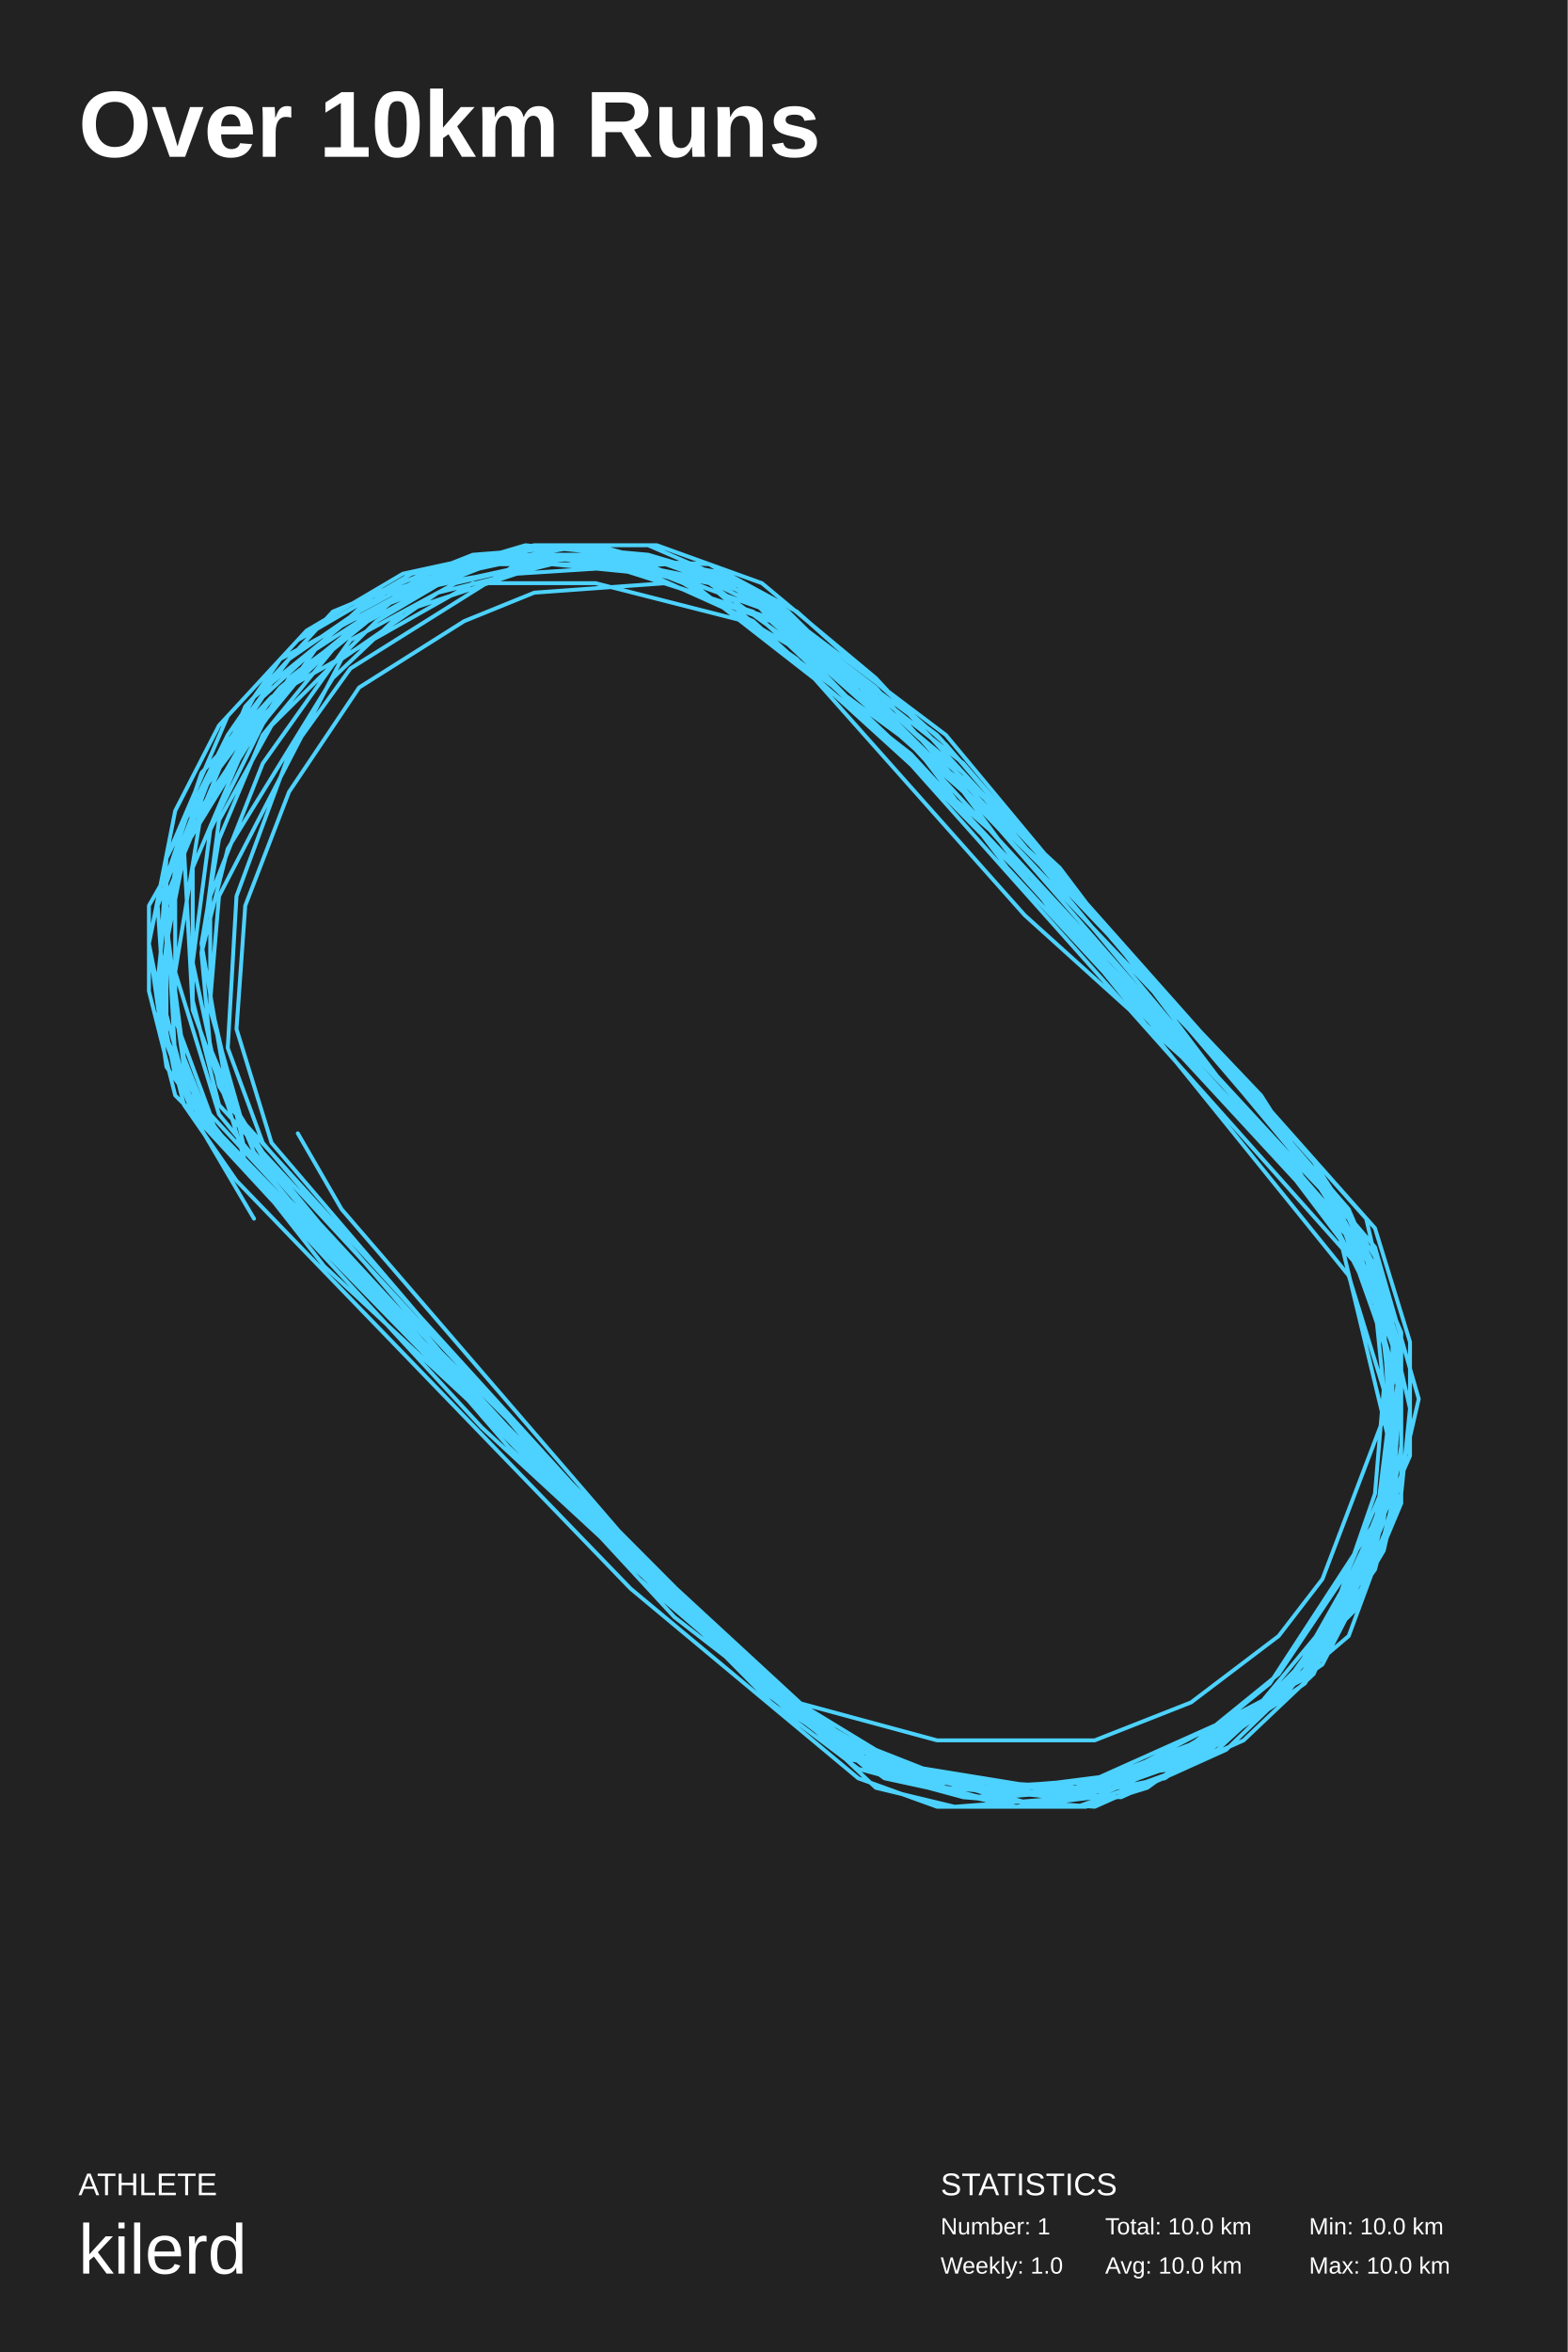
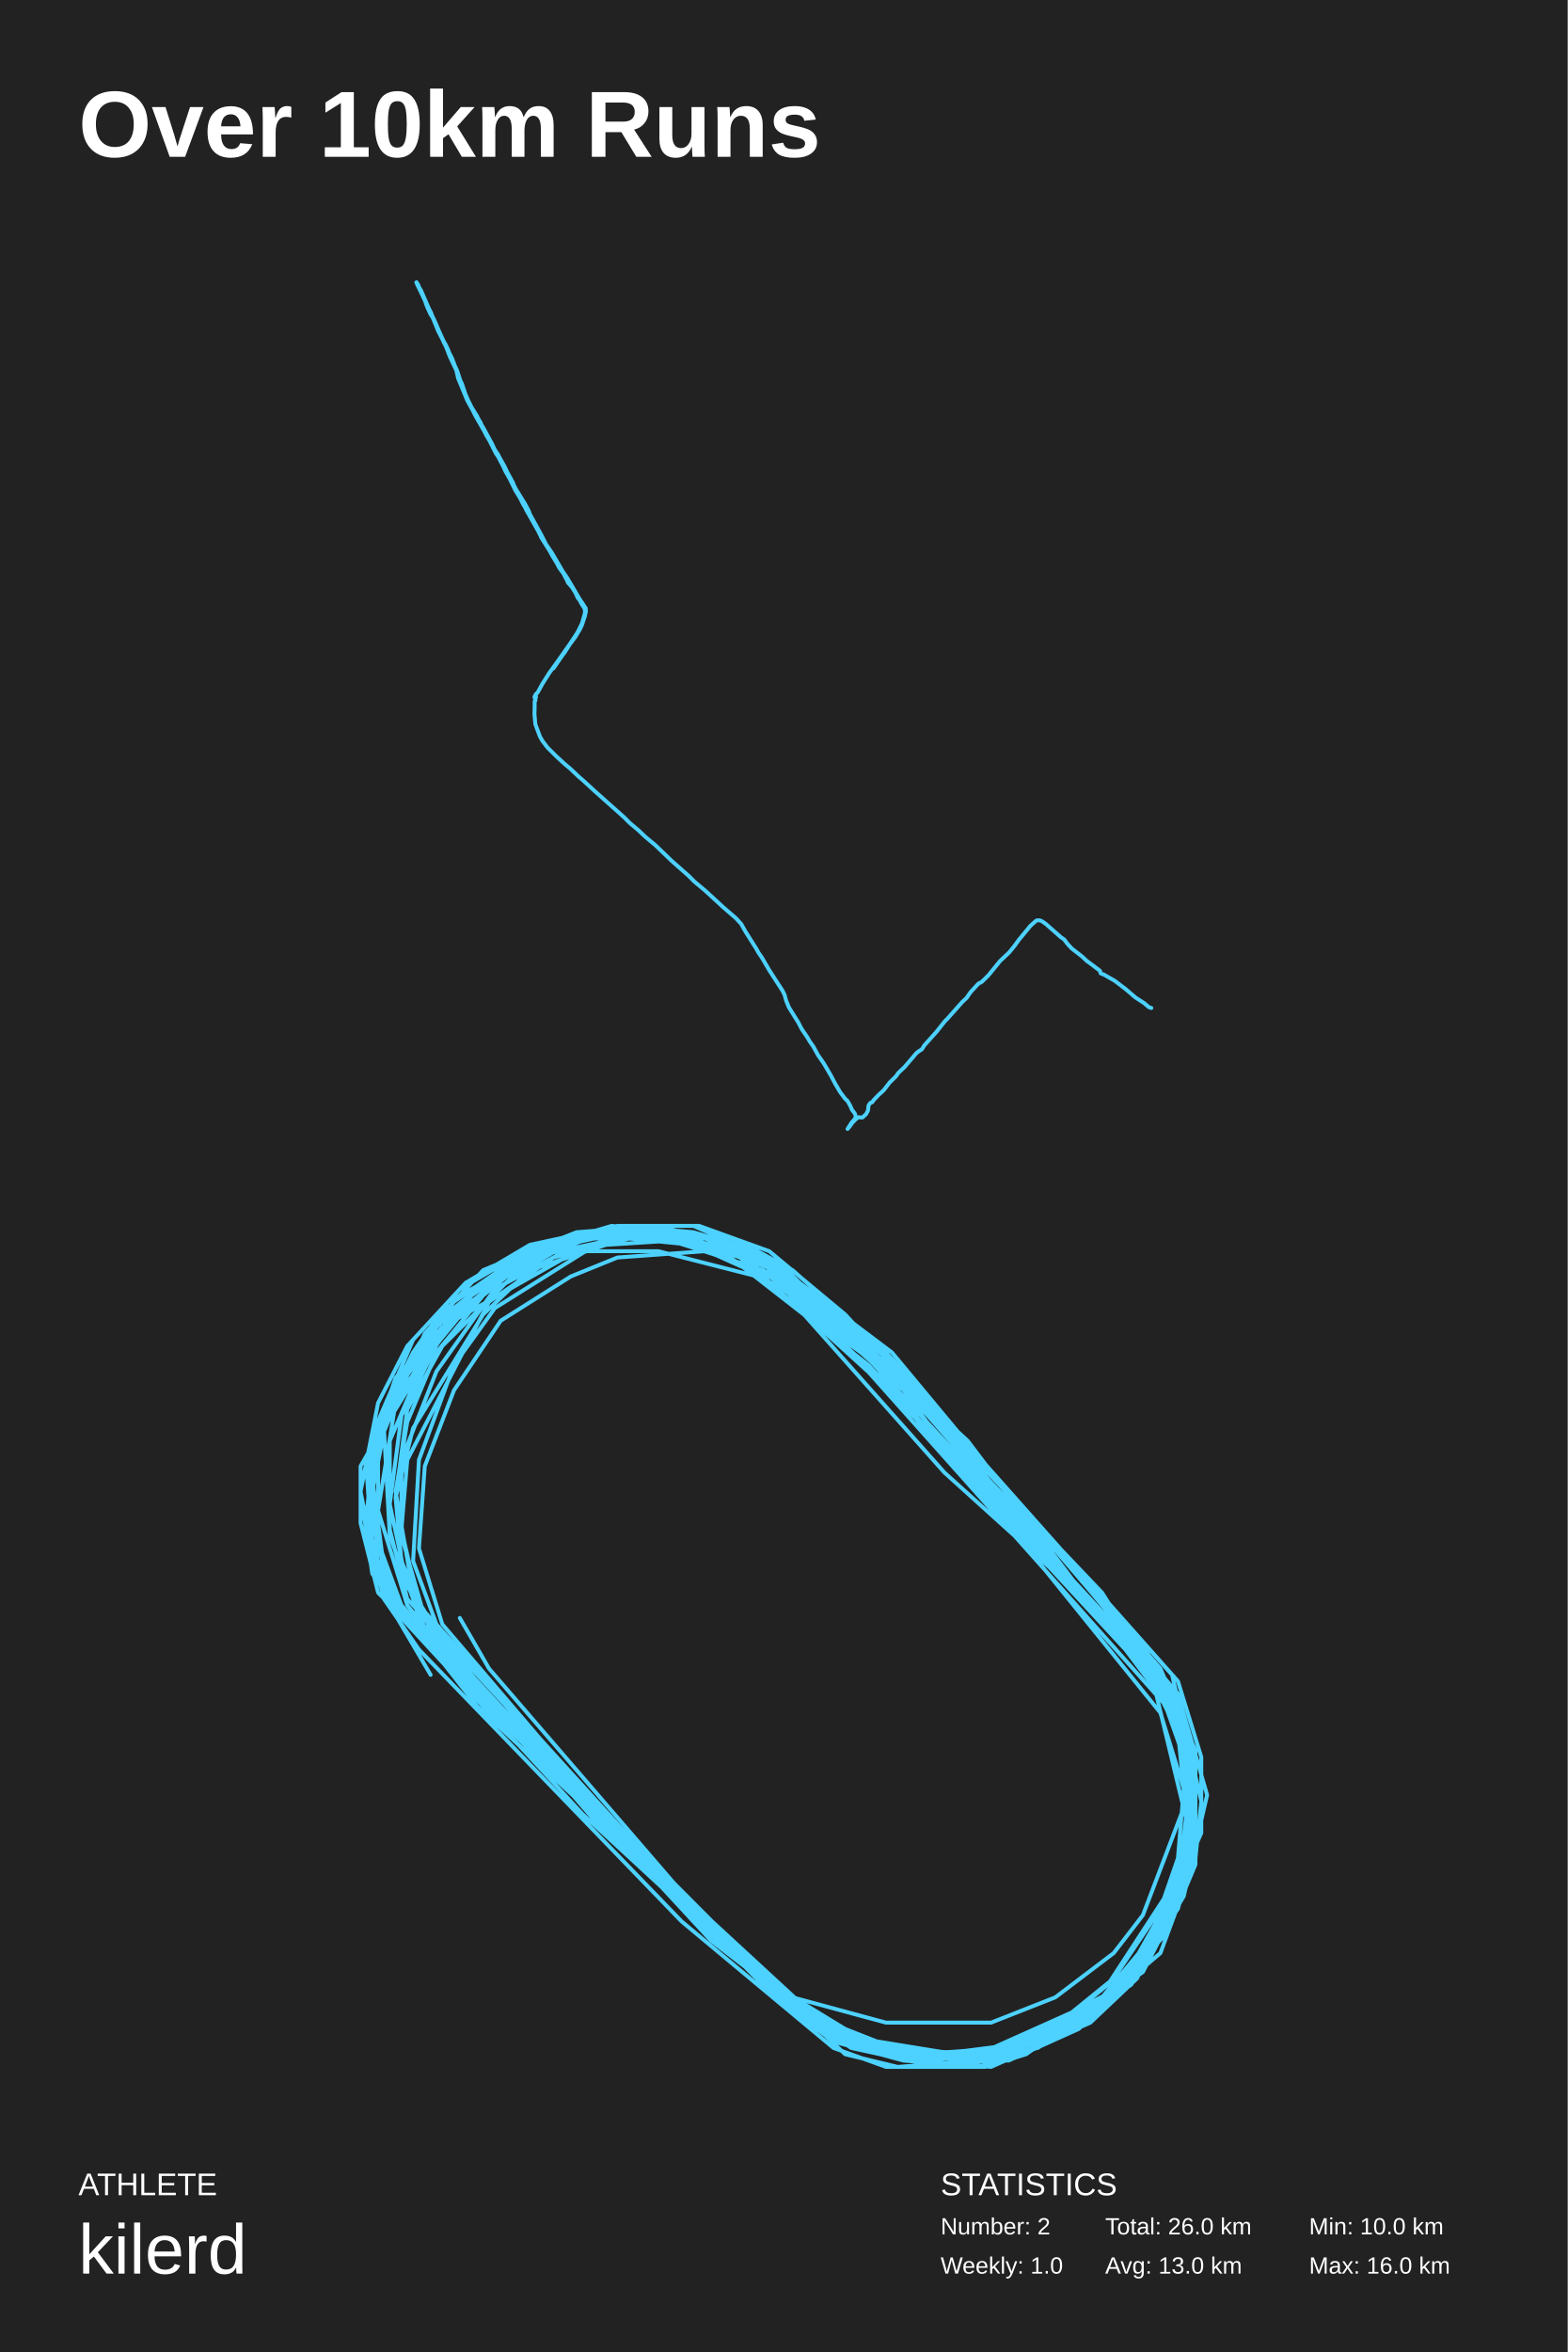
<svg xmlns="http://www.w3.org/2000/svg" baseProfile="full" height="300mm" version="1.1" viewBox="0,0,200,300" width="200mm">
  <defs />
  <rect fill="#222222" height="300" width="200" x="0" y="0" />
  <text fill="#FFFFFF" style="font-size:12px; font-family:Arial; font-weight:bold;" x="10" y="20">Over 10km Runs</text>
  <text fill="#FFFFFF" style="font-size:4px; font-family:Arial" x="10" y="280">ATHLETE</text>
  <text fill="#FFFFFF" style="font-size:9px; font-family:Arial" x="10" y="290">kilerd</text>
  <text fill="#FFFFFF" style="font-size:4px; font-family:Arial" x="120" y="280">STATISTICS</text>
-   <text fill="#FFFFFF" style="font-size:3px; font-family:Arial" x="120" y="285">Number: 1</text>
+   <text fill="#FFFFFF" style="font-size:3px; font-family:Arial" x="120" y="285">Number: 2</text>
  <text fill="#FFFFFF" style="font-size:3px; font-family:Arial" x="120" y="290">Weekly: 1.0</text>
-   <text fill="#FFFFFF" style="font-size:3px; font-family:Arial" x="141" y="285">Total: 10.0 km</text>
-   <text fill="#FFFFFF" style="font-size:3px; font-family:Arial" x="141" y="290">Avg: 10.0 km</text>
+   <text fill="#FFFFFF" style="font-size:3px; font-family:Arial" x="141" y="285">Total: 26.0 km</text>
+   <text fill="#FFFFFF" style="font-size:3px; font-family:Arial" x="141" y="290">Avg: 13.0 km</text>
  <text fill="#FFFFFF" style="font-size:3px; font-family:Arial" x="167" y="285">Min: 10.0 km</text>
-   <text fill="#FFFFFF" style="font-size:3px; font-family:Arial" x="167" y="290">Max: 10.0 km</text>
-   <polyline fill="none" points="37.993,144.556 43.579,154.235 90.503,208.676 107.262,223.194 116.2,226.823 134.076,229.243 149.717,224.404 163.124,213.515 172.062,200.208 177.648,186.9 177.648,176.011 174.297,160.284 163.124,143.346 120.669,98.583 99.441,79.226 84.917,74.386 68.159,75.596 59.221,79.226 45.814,87.694 36.876,101.003 31.29,115.52 30.172,131.248 34.641,145.766 75.979,194.158 111.731,228.033 121.786,230.453 137.428,229.243 167.593,213.515 179.883,185.69 179.883,171.172 175.414,156.654 119.552,93.744 98.324,78.016 84.917,73.177 70.393,71.967 55.869,75.596 43.579,84.065 27.938,114.311 26.821,127.619 31.29,146.976 81.566,201.417 108.379,224.404 129.607,228.033 148.6,225.614 157.538,220.774 173.179,205.047 178.766,191.739 178.766,178.431 175.414,166.333 168.71,153.025 111.731,87.694 92.738,73.177 78.214,70.757 65.924,71.967 44.697,85.275 36.876,96.163 30.172,114.311 29.055,133.668 33.524,145.766 72.628,191.739 101.676,217.145 119.552,221.984 139.662,221.984 151.952,217.145 163.124,208.676 168.71,201.417 176.531,180.851 178.766,172.382 175.414,163.913 135.193,110.681 97.207,75.596 84.917,71.967 65.924,73.177 51.4,78.016 42.462,86.485 29.055,108.261 25.703,121.569 26.821,133.668 31.29,148.185 98.324,215.935 115.083,225.614 132.959,230.453 147.483,225.614 163.124,215.935 176.531,197.788 181.0,178.431 175.414,159.074 120.669,94.953 101.676,78.016 92.738,73.177 79.331,70.757 60.338,71.967 48.048,79.226 34.641,92.534 27.938,104.632 25.703,121.569 26.821,133.668 32.407,146.976 64.807,184.48 99.441,217.145 110.614,224.404 124.021,229.243 137.428,228.033 156.421,220.774 166.476,213.515 177.648,189.319 178.766,176.011 175.414,162.703 168.71,150.605 122.903,97.373 98.324,78.016 86.034,71.967 73.745,70.757 58.103,74.386 44.697,81.645 33.524,97.373 26.821,114.311 26.821,128.828 31.29,144.556 50.283,167.543 81.566,201.417 110.614,225.614 124.021,229.243 138.545,228.033 153.069,223.194 164.241,214.725 173.179,203.837 178.766,190.529 178.766,176.011 175.414,161.493 136.31,119.15 122.903,101.003 98.324,79.226 81.566,73.177 69.276,70.757 52.517,74.386 42.462,82.855 33.524,93.744 27.938,107.052 25.703,120.36 29.055,139.717 35.759,150.605 63.69,182.06 110.614,225.614 125.138,229.243 137.428,228.033 149.717,224.404 160.89,217.145 170.945,205.047 176.531,191.739 178.766,172.382 175.414,161.493 172.062,155.444 124.021,104.632 96.09,79.226 82.683,73.177 70.393,71.967 55.869,74.386 44.697,80.436 34.641,90.114 26.821,105.842 24.586,122.779 27.938,138.507 34.641,149.395 79.331,197.788 111.731,225.614 130.724,228.033 144.131,226.823 157.538,220.774 167.593,211.096 174.297,200.208 177.648,184.48 176.531,168.752 174.297,160.284 126.255,105.842 91.621,75.596 79.331,70.757 67.041,69.547 54.752,73.177 36.876,86.485 23.469,108.261 24.586,128.828 29.055,140.927 96.09,214.725 109.497,223.194 120.669,228.033 135.193,229.243 148.6,225.614 162.007,214.725 175.414,194.158 178.766,178.431 176.531,165.123 165.359,150.605 128.49,110.681 112.848,90.114 100.559,78.016 90.503,71.967 63.69,70.757 51.4,75.596 40.228,84.065 31.29,94.953 24.586,110.681 24.586,127.619 27.938,140.927 77.097,194.158 107.262,221.984 124.021,228.033 136.31,229.243 148.6,226.823 163.124,217.145 175.414,195.368 177.648,177.221 175.414,163.913 112.848,93.744 96.09,78.016 77.097,71.967 68.159,71.967 51.4,75.596 40.228,82.855 25.703,103.422 22.352,123.989 27.938,142.136 36.876,153.025 98.324,214.725 111.731,224.404 122.903,228.033 143.014,229.243 156.421,223.194 166.476,213.515 174.297,202.627 177.648,188.109 177.648,174.801 172.062,157.864 119.552,99.793 101.676,82.855 87.152,74.386 74.862,69.547 60.338,71.967 49.166,76.806 35.759,87.694 25.703,101.003 20.117,115.52 21.234,132.458 27.938,145.766 96.09,214.725 107.262,223.194 127.372,229.243 141.897,228.033 158.655,219.565 168.71,211.096 174.297,200.208 177.648,185.69 170.945,157.864 164.241,146.976 130.724,116.73 101.676,84.065 86.034,73.177 72.628,70.757 56.986,71.967 45.814,78.016 32.407,88.904 24.586,103.422 21.234,120.36 23.469,136.087 29.055,146.976 71.51,190.529 100.559,218.355 111.731,225.614 124.021,228.033 145.248,226.823 155.303,223.194 169.828,209.886 176.531,194.158 177.648,180.851 177.648,167.543 172.062,155.444 110.614,88.904 90.503,74.386 78.214,71.967 62.572,71.967 46.931,78.016 33.524,91.324 24.586,104.632 21.234,117.94 23.469,134.877 26.821,143.346 93.855,212.306 111.731,223.194 124.021,228.033 137.428,228.033 157.538,220.774 167.593,211.096 175.414,200.208 177.648,191.739 178.766,174.801 175.414,161.493 122.903,98.583 93.855,74.386 75.979,69.547 60.338,70.757 48.048,75.596 33.524,88.904 25.703,101.003 21.234,115.52 22.352,134.877 27.938,145.766 98.324,217.145 109.497,225.614 122.903,229.243 139.662,230.453 158.655,221.984 167.593,213.515 177.648,190.529 176.531,167.543 173.179,156.654 144.131,121.569 111.731,86.485 97.207,74.386 83.8,69.547 69.276,69.547 51.4,75.596 33.524,90.114 19.0,115.52 19.0,126.409 22.352,139.717 93.855,211.096 107.262,221.984 131.841,230.453 164.241,215.935 168.71,209.886 175.414,190.529 176.531,177.221 172.062,162.703 132.959,114.311 93.855,74.386 82.683,69.547 68.159,69.547 51.4,73.177 39.11,80.436 27.938,92.534 22.352,103.422 19.0,120.36 21.234,136.087 29.055,146.976 77.097,195.368 99.441,215.935 110.614,224.404 132.959,228.033 149.717,225.614 160.89,218.355 169.828,207.466 177.648,190.529 178.766,173.592 175.414,160.284 167.593,148.185 136.31,113.101 94.972,75.596 84.917,71.967 64.807,70.757 52.517,73.177 37.993,81.645 29.055,91.324 21.234,109.471 19.0,120.36 22.352,137.297 41.345,161.493 105.028,220.774 118.434,226.823 137.428,228.033 148.6,224.404 163.124,215.935 170.945,205.047 177.648,188.109 175.414,166.333 170.945,154.235 120.669,93.744 94.972,74.386 82.683,70.757 69.276,69.547 55.869,73.177 35.759,84.065 29.055,93.744 21.234,109.471 20.117,127.619 23.469,140.927 30.172,150.605 80.448,202.627 109.497,226.823 119.552,230.453 138.545,230.453 146.366,228.033 163.124,215.935 172.062,205.047 177.648,188.109 178.766,174.801 173.179,159.074 160.89,139.717 122.903,99.793 94.972,79.226 75.979,74.386 60.338,74.386 34.641,88.904 25.703,98.583 21.234,111.891 21.234,132.458 25.703,143.346 96.09,214.725 109.497,224.404 122.903,229.243 137.428,230.453 150.834,225.614 166.476,214.725 176.531,197.788 178.766,184.48 178.766,169.962 172.062,154.235 138.545,115.52 94.972,74.386 81.566,70.757 67.041,70.757 52.517,74.386 35.759,87.694 26.821,98.583 22.352,110.681 20.117,130.038 24.586,142.136 61.455,182.06 99.441,217.145 112.848,226.823 129.607,230.453 139.662,229.243 156.421,221.984 172.062,208.676 178.766,190.529 179.883,179.641 174.297,155.444 145.248,122.779 105.028,82.855 92.738,74.386 80.448,71.967 63.69,70.757 49.166,75.596 36.876,84.065 27.938,96.163 22.352,110.681 22.352,130.038 26.821,142.136 86.034,206.257 109.497,224.404 126.255,228.033 141.897,226.823 156.421,220.774 168.71,212.306 174.297,201.417 177.648,180.851 176.531,171.172 170.945,155.444 116.2,96.163 88.269,74.386 73.745,70.757 56.986,71.967 42.462,78.016 31.29,90.114 21.234,114.311 20.117,125.199 24.586,142.136 32.407,155.444" stroke="#4DD2FF" stroke-linecap="round" stroke-linejoin="round" stroke-width="0.5" />
+   <text fill="#FFFFFF" style="font-size:3px; font-family:Arial" x="167" y="290">Max: 16.0 km</text>
+   <polyline fill="none" points="146.886,128.57 146.564,128.462 145.969,127.952 144.854,127.228 143.664,126.208 142.227,125.108 140.814,124.303 140.443,124.168 140.393,124.115 140.343,123.846 140.294,123.793 138.609,122.531 138.039,121.995 136.725,120.975 136.18,120.384 135.759,119.821 135.387,119.579 133.405,117.835 132.984,117.54 132.711,117.406 132.414,117.379 132.191,117.432 131.472,118.076 129.985,119.875 129.465,120.599 128.746,121.485 127.581,122.585 126.094,124.41 125.252,125.242 124.831,125.457 123.864,126.503 123.567,126.906 123.344,127.255 122.774,127.791 120.89,129.911 120.543,130.26 119.478,131.602 117.941,133.319 117.595,133.856 117.198,134.098 116.901,134.339 115.414,136.084 114.596,136.862 114.299,137.291 113.506,138.069 112.737,139.062 112.093,139.653 111.449,140.324 111.275,140.592 111.077,140.646 111.003,140.726 110.805,140.994 110.73,141.665 110.482,142.122 110.036,142.524 109.937,142.551 109.59,142.497 109.219,142.712 108.723,143.222 108.426,143.651 108.128,144.0 108.624,143.222 109.144,142.605 109.169,142.363 109.045,142.014 108.698,141.558 108.45,140.994 108.103,140.404 107.831,140.163 107.186,139.304 106.567,138.257 105.972,137.13 105.105,135.654 104.361,134.581 103.742,133.454 103.321,132.863 102.974,132.273 102.28,131.253 101.834,130.394 100.644,128.489 100.273,127.577 100.099,126.906 99.851,126.396 98.166,123.793 97.225,122.182 96.729,121.458 96.531,121.082 95.093,118.801 94.548,117.835 93.879,117.11 92.293,115.742 89.988,113.621 88.576,112.441 87.857,111.716 85.726,109.837 83.57,107.771 82.282,106.697 81.439,105.892 80.349,104.98 79.63,104.255 75.863,100.9 74.376,99.532 73.782,99.022 72.766,98.056 71.997,97.411 71.006,96.499 69.866,95.372 69.172,94.459 68.875,93.922 68.305,92.393 68.28,92.178 68.181,91.051 68.206,90.38 68.206,89.494 68.305,89.36 68.231,89.333 68.33,89.091 68.379,88.823 68.231,89.038 68.181,88.93 68.231,88.796 68.355,88.555 68.602,88.313 69.222,87.186 70.089,85.817 72.097,83.053 73.683,80.664 74.302,79.402 74.624,78.409 74.649,78.114 74.599,77.658 74.153,76.96 73.955,76.557 73.707,76.262 73.435,75.645 72.964,74.893 72.468,74.33 72.295,73.927 72.097,73.578 71.898,73.176 71.328,72.397 71.056,71.86 70.585,71.001 69.049,68.559 68.825,68.022 67.14,65.043 66.769,64.211 66.025,63.003 65.728,62.305 64.464,60.077 64.241,59.567 63.572,58.279 63.275,57.849 62.482,56.266 62.085,55.595 61.639,54.736 61.342,53.957 59.88,51.461 58.566,48.348 58.318,47.328 57.401,45.288 57.203,44.697 56.881,43.999 56.485,43.328 55.419,40.859 54.948,39.892 53.709,37.047 53.114,36.027 54.477,38.899 54.998,39.892 55.32,40.778 55.939,42.093 56.584,43.596 57.426,45.234 57.897,46.388 58.269,47.166 58.69,48.616 59.458,50.495 60.45,52.615 61.664,54.575 62.729,56.534 63.126,57.366 63.547,58.037 64.365,59.487 64.96,60.748 65.43,61.527 65.554,61.876 65.827,62.412 66.992,64.291 67.463,65.177 67.611,65.607 69.049,68.21 69.643,69.391 70.411,70.518 71.824,72.934 72.344,73.685 73.955,76.423 74.723,77.577 74.748,78.007 74.599,78.651 74.228,79.751 73.955,80.315 73.41,81.227 72.691,82.194 72.072,83.16 71.601,83.804 70.61,85.253 71.105,84.421 73.311,81.281 73.93,80.208 74.228,79.59 74.624,78.195 74.624,77.577 74.352,77.148 73.98,76.45 73.608,75.94 72.914,74.786 72.543,74.303 72.295,73.766 71.378,72.397 70.436,70.84 69.941,69.928 69.346,69.015 68.825,68.076 68.082,66.492 67.463,65.526 67.016,64.587 65.777,62.386 65.43,61.634 64.96,60.883 63.795,58.601 63.052,57.313 62.482,56.212 61.912,55.246 61.193,53.823 60.673,52.991 59.607,51.059 58.442,48.24 58.219,47.247 57.377,45.449 56.931,44.294 56.485,43.355 55.915,42.254 55.221,40.536 54.923,40.08 54.502,39.167 53.982,37.718 53.56,36.939 53.362,36.349 53.139,36.0 53.263,36.376 53.66,37.074 54.948,39.839 55.592,41.449 55.989,42.201 57.03,44.455 57.649,45.663 58.368,47.515 59.359,50.28 60.053,51.783 61.168,53.689 61.788,54.977 63.175,57.447 63.547,57.984 63.721,58.359 64.216,59.218 64.687,60.185 65.207,61.124 65.728,62.278 66.174,62.949 66.521,63.674 69.049,68.237 69.47,69.149 70.015,70.035 70.337,70.438 71.774,72.88 72.617,74.195 73.583,75.833 74.401,77.121 74.302,76.906 74.104,76.718 73.881,76.369 73.435,75.564 71.997,73.283 71.651,72.639 68.875,68.156 68.503,67.351 67.463,65.472 66.744,64.318 66.372,63.567 65.753,62.547 64.538,60.077 63.869,58.869 63.275,57.608 60.648,53.018 59.657,51.032 59.235,49.931 58.64,48.67 58.145,46.979 58.294,47.22 58.74,48.562 58.938,48.965 59.384,50.307 59.731,51.085 60.202,52.025 60.846,53.045 61.119,53.635 60.821,53.233 60.45,52.508" stroke="#4dd2ff" stroke-linecap="round" stroke-linejoin="round" stroke-width="0.5" />
+   <polyline fill="none" points="58.662,206.371 62.386,212.823 93.669,249.117 104.841,258.796 110.8,261.216 122.717,262.829 133.145,259.603 142.083,252.344 148.041,243.472 151.766,234.6 151.766,227.341 149.531,216.856 142.083,205.564 113.779,175.722 99.628,162.817 89.945,159.591 78.772,160.398 72.814,162.817 63.876,168.463 57.917,177.335 54.193,187.014 53.448,197.499 56.428,207.177 83.986,239.439 107.821,262.022 114.524,263.635 124.952,262.829 145.062,252.344 153.255,233.793 153.255,224.115 150.276,214.436 113.034,172.496 98.883,162.011 89.945,158.784 80.262,157.978 70.579,160.398 62.386,166.043 51.959,186.207 51.214,195.079 54.193,207.984 87.71,244.278 105.586,259.603 119.738,262.022 132.4,260.409 138.359,257.183 148.786,246.698 152.51,237.826 152.51,228.954 150.276,220.888 145.807,212.016 107.821,168.463 95.159,158.784 85.476,157.171 77.283,157.978 63.131,166.85 57.917,174.109 53.448,186.207 52.703,199.112 55.683,207.177 81.752,237.826 101.117,254.763 113.034,257.989 126.441,257.989 134.634,254.763 142.083,249.117 145.807,244.278 151.021,230.567 152.51,224.921 150.276,219.275 123.462,183.787 98.138,160.398 89.945,157.978 77.283,158.784 67.6,162.011 61.641,167.656 52.703,182.174 50.469,191.046 51.214,199.112 54.193,208.79 98.883,253.957 110.055,260.409 121.972,263.635 131.655,260.409 142.083,253.957 151.021,241.859 154.0,228.954 150.276,216.049 113.779,173.302 101.117,162.011 95.159,158.784 86.221,157.171 73.559,157.978 65.366,162.817 56.428,171.689 51.959,179.755 50.469,191.046 51.214,199.112 54.938,207.984 76.538,232.987 99.628,254.763 107.076,259.603 116.014,262.829 124.952,262.022 137.614,257.183 144.317,252.344 151.766,236.213 152.51,227.341 150.276,218.469 145.807,210.403 115.269,174.915 98.883,162.011 90.69,157.978 82.497,157.171 72.069,159.591 63.131,164.43 55.683,174.915 51.214,186.207 51.214,195.886 54.193,206.371 66.855,221.695 87.71,244.278 107.076,260.409 116.014,262.829 125.697,262.022 135.379,258.796 142.828,253.15 148.786,245.891 152.51,237.019 152.51,227.341 150.276,217.662 124.207,189.433 115.269,177.335 98.883,162.817 87.71,158.784 79.517,157.171 68.345,159.591 61.641,165.237 55.683,172.496 51.959,181.368 50.469,190.24 52.703,203.144 57.172,210.403 75.793,231.374 107.076,260.409 116.759,262.829 124.952,262.022 133.145,259.603 140.593,254.763 147.297,246.698 151.021,237.826 152.51,224.921 150.276,217.662 148.041,213.63 116.014,179.755 97.393,162.817 88.455,158.784 80.262,157.978 70.579,159.591 63.131,163.624 56.428,170.076 51.214,180.561 49.724,191.853 51.959,202.338 56.428,209.597 86.221,241.859 107.821,260.409 120.483,262.022 129.421,261.216 138.359,257.183 145.062,250.731 149.531,243.472 151.766,232.987 151.021,222.502 149.531,216.856 117.503,180.561 94.414,160.398 86.221,157.171 78.028,156.365 69.834,158.784 57.917,167.656 48.979,182.174 49.724,195.886 52.703,203.951 97.393,253.15 106.331,258.796 113.779,262.022 123.462,262.829 132.4,260.409 141.338,253.15 150.276,239.439 152.51,228.954 151.021,220.082 143.572,210.403 118.993,183.787 108.566,170.076 100.372,162.011 93.669,157.978 75.793,157.171 67.6,160.398 60.152,166.043 54.193,173.302 49.724,183.787 49.724,195.079 51.959,203.951 84.731,239.439 104.841,257.989 116.014,262.022 124.207,262.829 132.4,261.216 142.083,254.763 150.276,240.246 151.766,228.147 150.276,219.275 108.566,172.496 97.393,162.011 84.731,157.978 78.772,157.978 67.6,160.398 60.152,165.237 50.469,178.948 48.234,192.659 51.959,204.758 57.917,212.016 98.883,253.15 107.821,259.603 115.269,262.022 128.676,262.829 137.614,258.796 144.317,252.344 149.531,245.085 151.766,235.406 151.766,226.534 148.041,215.243 113.034,176.528 101.117,165.237 91.434,159.591 83.241,156.365 73.559,157.978 66.11,161.204 57.172,168.463 50.469,177.335 46.745,187.014 47.49,198.305 51.959,207.177 97.393,253.15 104.841,258.796 118.248,262.829 127.931,262.022 139.103,256.376 145.807,250.731 149.531,243.472 151.766,233.793 147.297,215.243 142.828,207.984 120.483,187.82 101.117,166.043 90.69,158.784 81.752,157.171 71.324,157.978 63.876,162.011 54.938,169.27 49.724,178.948 47.49,190.24 48.979,200.725 52.703,207.984 81.007,237.019 100.372,255.57 107.821,260.409 116.014,262.022 130.166,261.216 136.869,258.796 146.552,249.924 151.021,239.439 151.766,230.567 151.766,221.695 148.041,213.63 107.076,169.27 93.669,159.591 85.476,157.978 75.048,157.978 64.621,162.011 55.683,170.883 49.724,179.755 47.49,188.627 48.979,199.918 51.214,205.564 95.903,251.537 107.821,258.796 116.014,262.022 124.952,262.022 138.359,257.183 145.062,250.731 150.276,243.472 151.766,237.826 152.51,226.534 150.276,217.662 115.269,175.722 95.903,159.591 83.986,156.365 73.559,157.171 65.366,160.398 55.683,169.27 50.469,177.335 47.49,187.014 48.234,199.918 51.959,207.177 98.883,254.763 106.331,260.409 115.269,262.829 126.441,263.635 139.103,257.989 145.062,252.344 151.766,237.019 151.021,221.695 148.786,214.436 129.421,191.046 107.821,167.656 98.138,159.591 89.2,156.365 79.517,156.365 67.6,160.398 55.683,170.076 46.0,187.014 46.0,194.272 48.234,203.144 95.903,250.731 104.841,257.989 121.228,263.635 142.828,253.957 145.807,249.924 150.276,237.019 151.021,228.147 148.041,218.469 121.972,186.207 95.903,159.591 88.455,156.365 78.772,156.365 67.6,158.784 59.407,163.624 51.959,171.689 48.234,178.948 46.0,190.24 47.49,200.725 52.703,207.984 84.731,240.246 99.628,253.957 107.076,259.603 121.972,262.022 133.145,260.409 140.593,255.57 146.552,248.311 151.766,237.019 152.51,225.728 150.276,216.856 145.062,208.79 124.207,185.4 96.648,160.398 89.945,157.978 76.538,157.171 68.345,158.784 58.662,164.43 52.703,170.883 47.49,182.981 46.0,190.24 48.234,201.531 60.897,217.662 103.352,257.183 112.29,261.216 124.952,262.022 132.4,259.603 142.083,253.957 147.297,246.698 151.766,235.406 150.276,220.888 147.297,212.823 113.779,172.496 96.648,159.591 88.455,157.171 79.517,156.365 70.579,158.784 57.172,166.043 52.703,172.496 47.49,182.981 46.745,195.079 48.979,203.951 53.448,210.403 86.966,245.085 106.331,261.216 113.034,263.635 125.697,263.635 130.91,262.022 142.083,253.957 148.041,246.698 151.766,235.406 152.51,226.534 148.786,216.049 140.593,203.144 115.269,176.528 96.648,162.817 83.986,159.591 73.559,159.591 56.428,169.27 50.469,175.722 47.49,184.594 47.49,198.305 50.469,205.564 97.393,253.15 106.331,259.603 115.269,262.829 124.952,263.635 133.89,260.409 144.317,253.15 151.021,241.859 152.51,232.987 152.51,223.308 148.041,212.823 125.697,187.014 96.648,159.591 87.71,157.171 78.028,157.171 68.345,159.591 57.172,168.463 51.214,175.722 48.234,183.787 46.745,196.692 49.724,204.758 74.303,231.374 99.628,254.763 108.566,261.216 119.738,263.635 126.441,262.829 137.614,257.989 148.041,249.117 152.51,237.019 153.255,229.76 149.531,213.63 130.166,191.853 103.352,165.237 95.159,159.591 86.966,157.978 75.793,157.171 66.11,160.398 57.917,166.043 51.959,174.109 48.234,183.787 48.234,196.692 51.214,204.758 90.69,247.504 106.331,259.603 117.503,262.022 127.931,261.216 137.614,257.183 145.807,251.537 149.531,244.278 151.766,230.567 151.021,224.115 147.297,213.63 110.8,174.109 92.179,159.591 82.497,157.171 71.324,157.978 61.641,162.011 54.193,170.076 47.49,186.207 46.745,193.466 49.724,204.758 54.938,213.63" stroke="#4dd2ff" stroke-linecap="round" stroke-linejoin="round" stroke-width="0.5" />
</svg>
